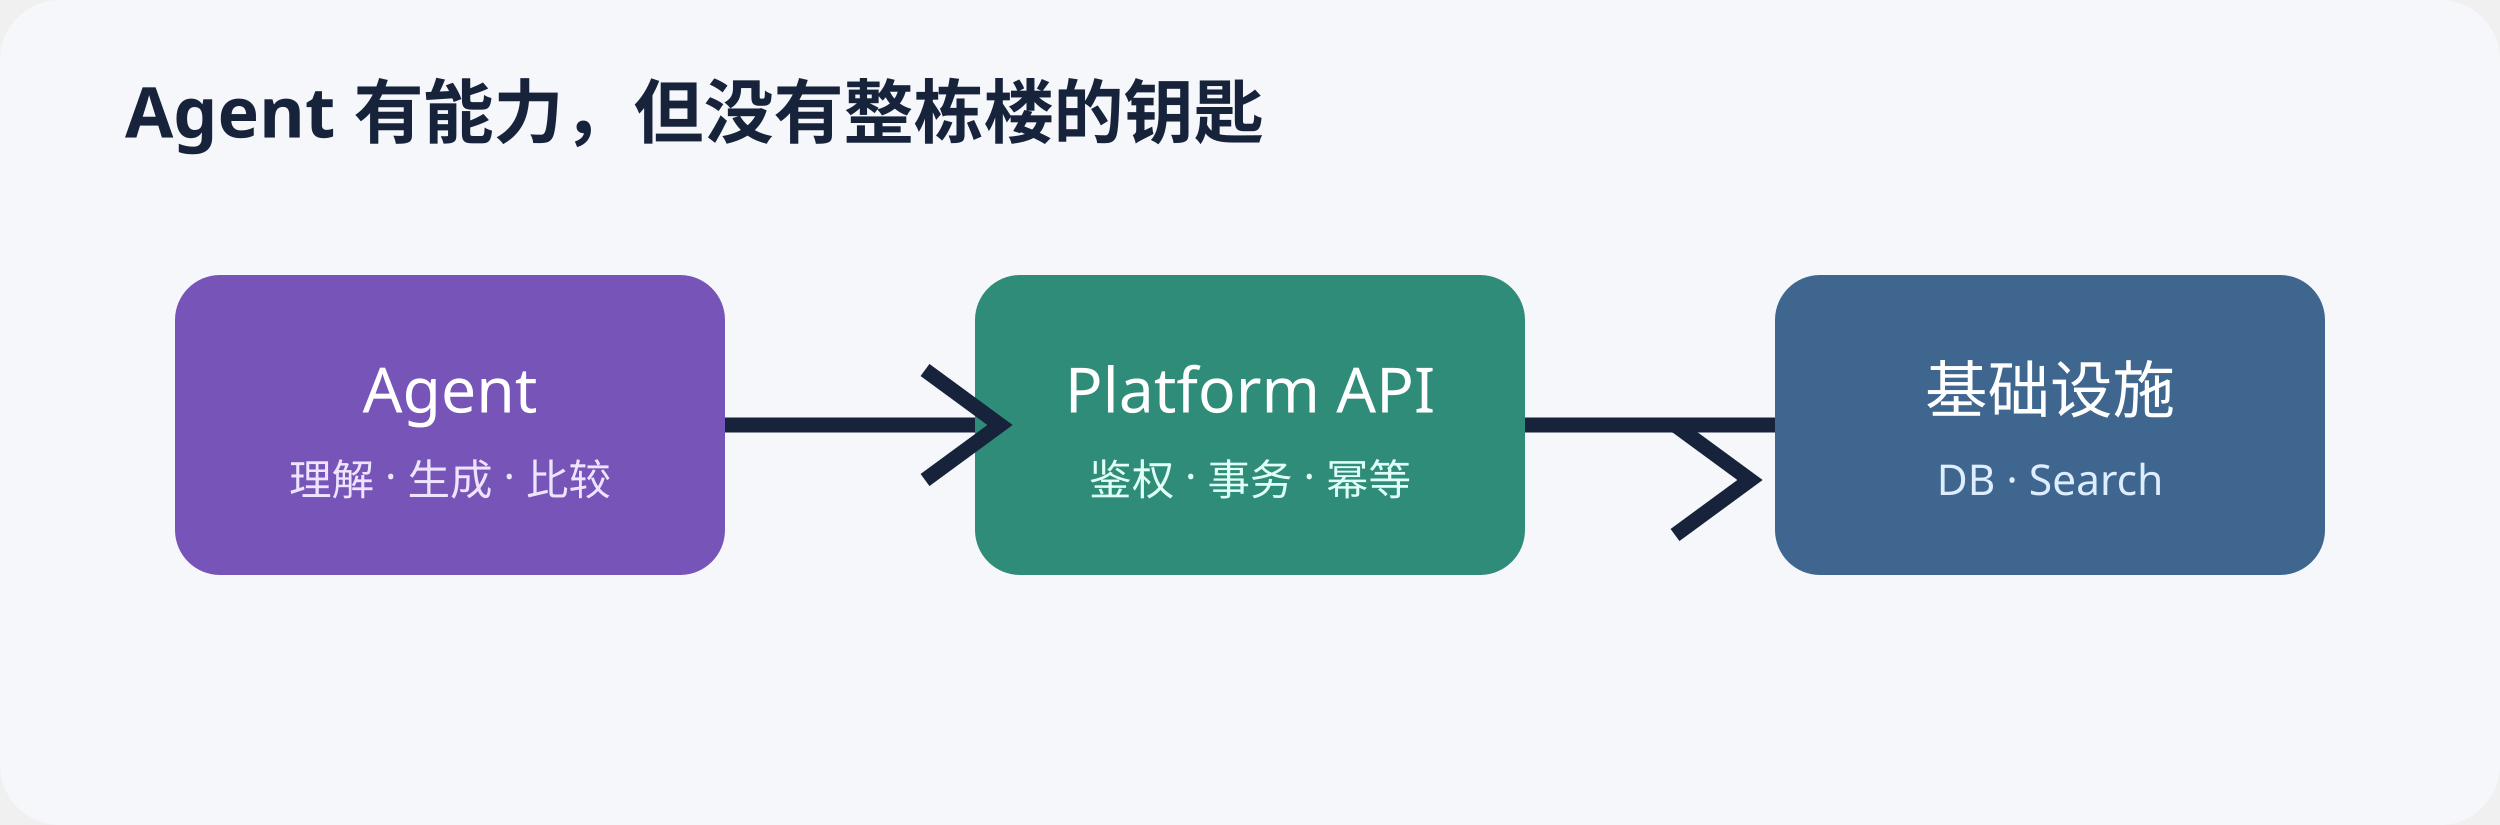
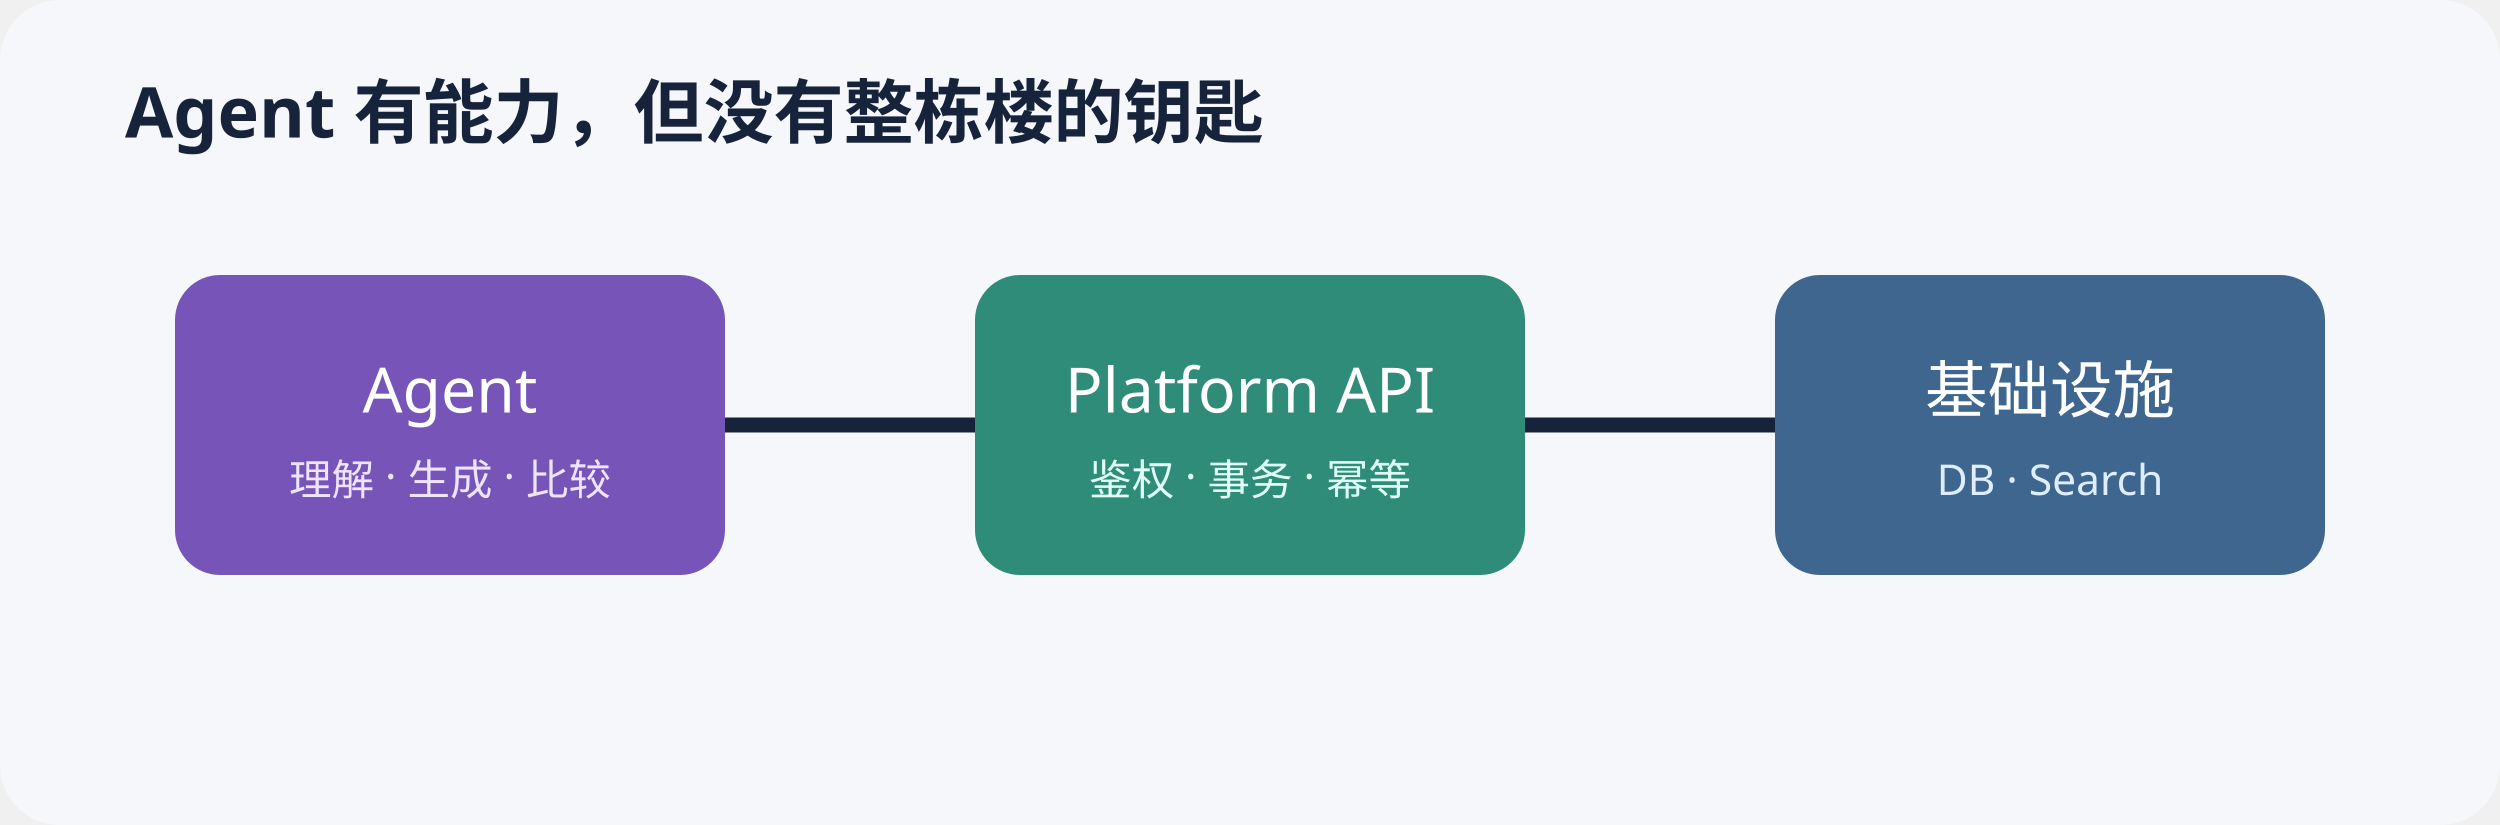
<svg xmlns="http://www.w3.org/2000/svg" width="1000" height="330" viewBox="0 0 1000 330">
  <rect width="1000" height="330" rx="24" fill="#f5f7fb" />
  <text x="50" y="55" fill="#17233b" font-size="28" font-family="sans-serif" font-weight="700">Agent 有能力，但没有整栋楼的钥匙</text>
  <rect x="70" y="110" width="220" height="120" rx="18" fill="#7654b8" />
  <text x="180" y="165" text-anchor="middle" fill="white" font-size="25" font-family="sans-serif">Agent</text>
  <text x="180" y="198" text-anchor="middle" fill="#eee4ff" font-size="17" font-family="sans-serif">理解 · 生成 · 比较</text>
  <rect x="390" y="110" width="220" height="120" rx="18" fill="#2e8c78" />
  <text x="500" y="165" text-anchor="middle" fill="white" font-size="25" font-family="sans-serif">Platform API</text>
  <text x="500" y="198" text-anchor="middle" fill="#dffff7" font-size="17" font-family="sans-serif">鉴权 · 事务 · 幂等</text>
  <rect x="710" y="110" width="220" height="120" rx="18" fill="#3e668f" />
  <text x="820" y="165" text-anchor="middle" fill="white" font-size="25" font-family="sans-serif">基础设施</text>
  <text x="820" y="198" text-anchor="middle" fill="#deedff" font-size="17" font-family="sans-serif">DB · Search</text>
-   <path marker-end="url(#arrow)" d="M290 170h100m220 0h100" stroke="#17233b" stroke-width="6" />
-   <path d="m370 148 30 22-30 22m300-22 30 22-30 22" fill="none" stroke="#17233b" stroke-width="6" />
+   <path d="M290 170h100" marker-end="url(#arrow)" stroke="#17233b" stroke-width="6" />
+   <path d="M610 170h100" marker-end="url(#arrow)" stroke="#17233b" stroke-width="6" />
</svg>
